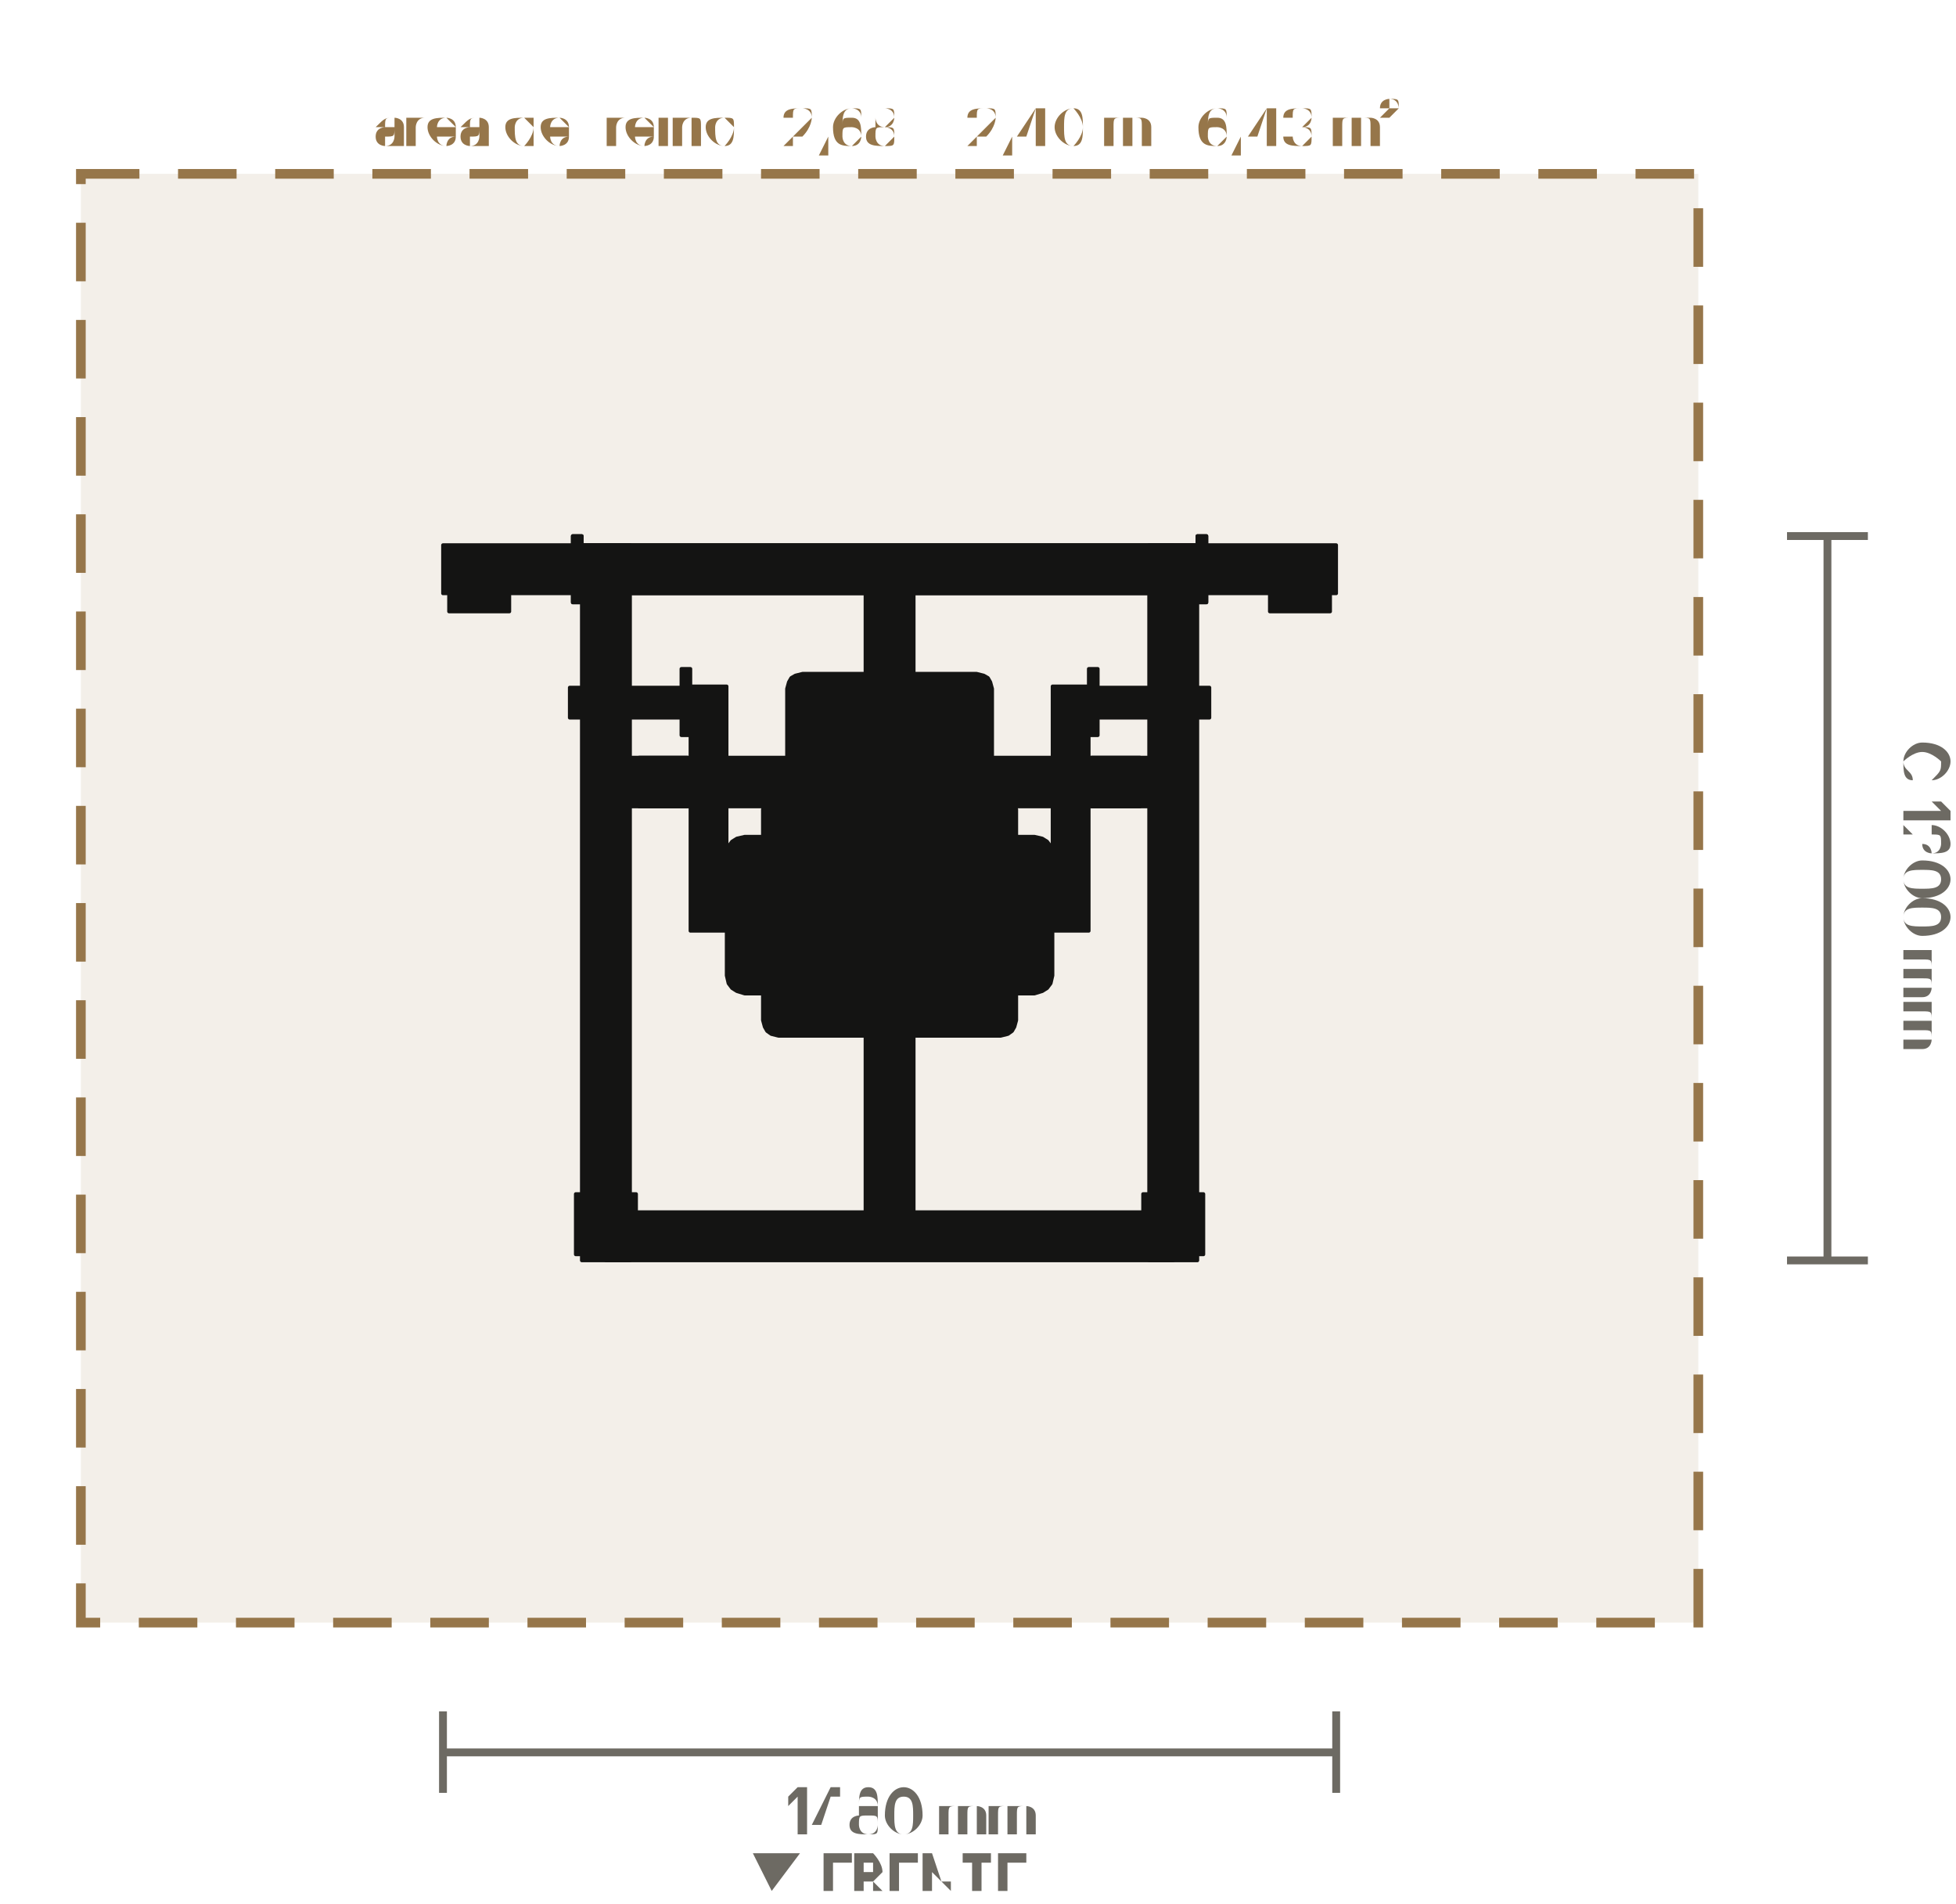
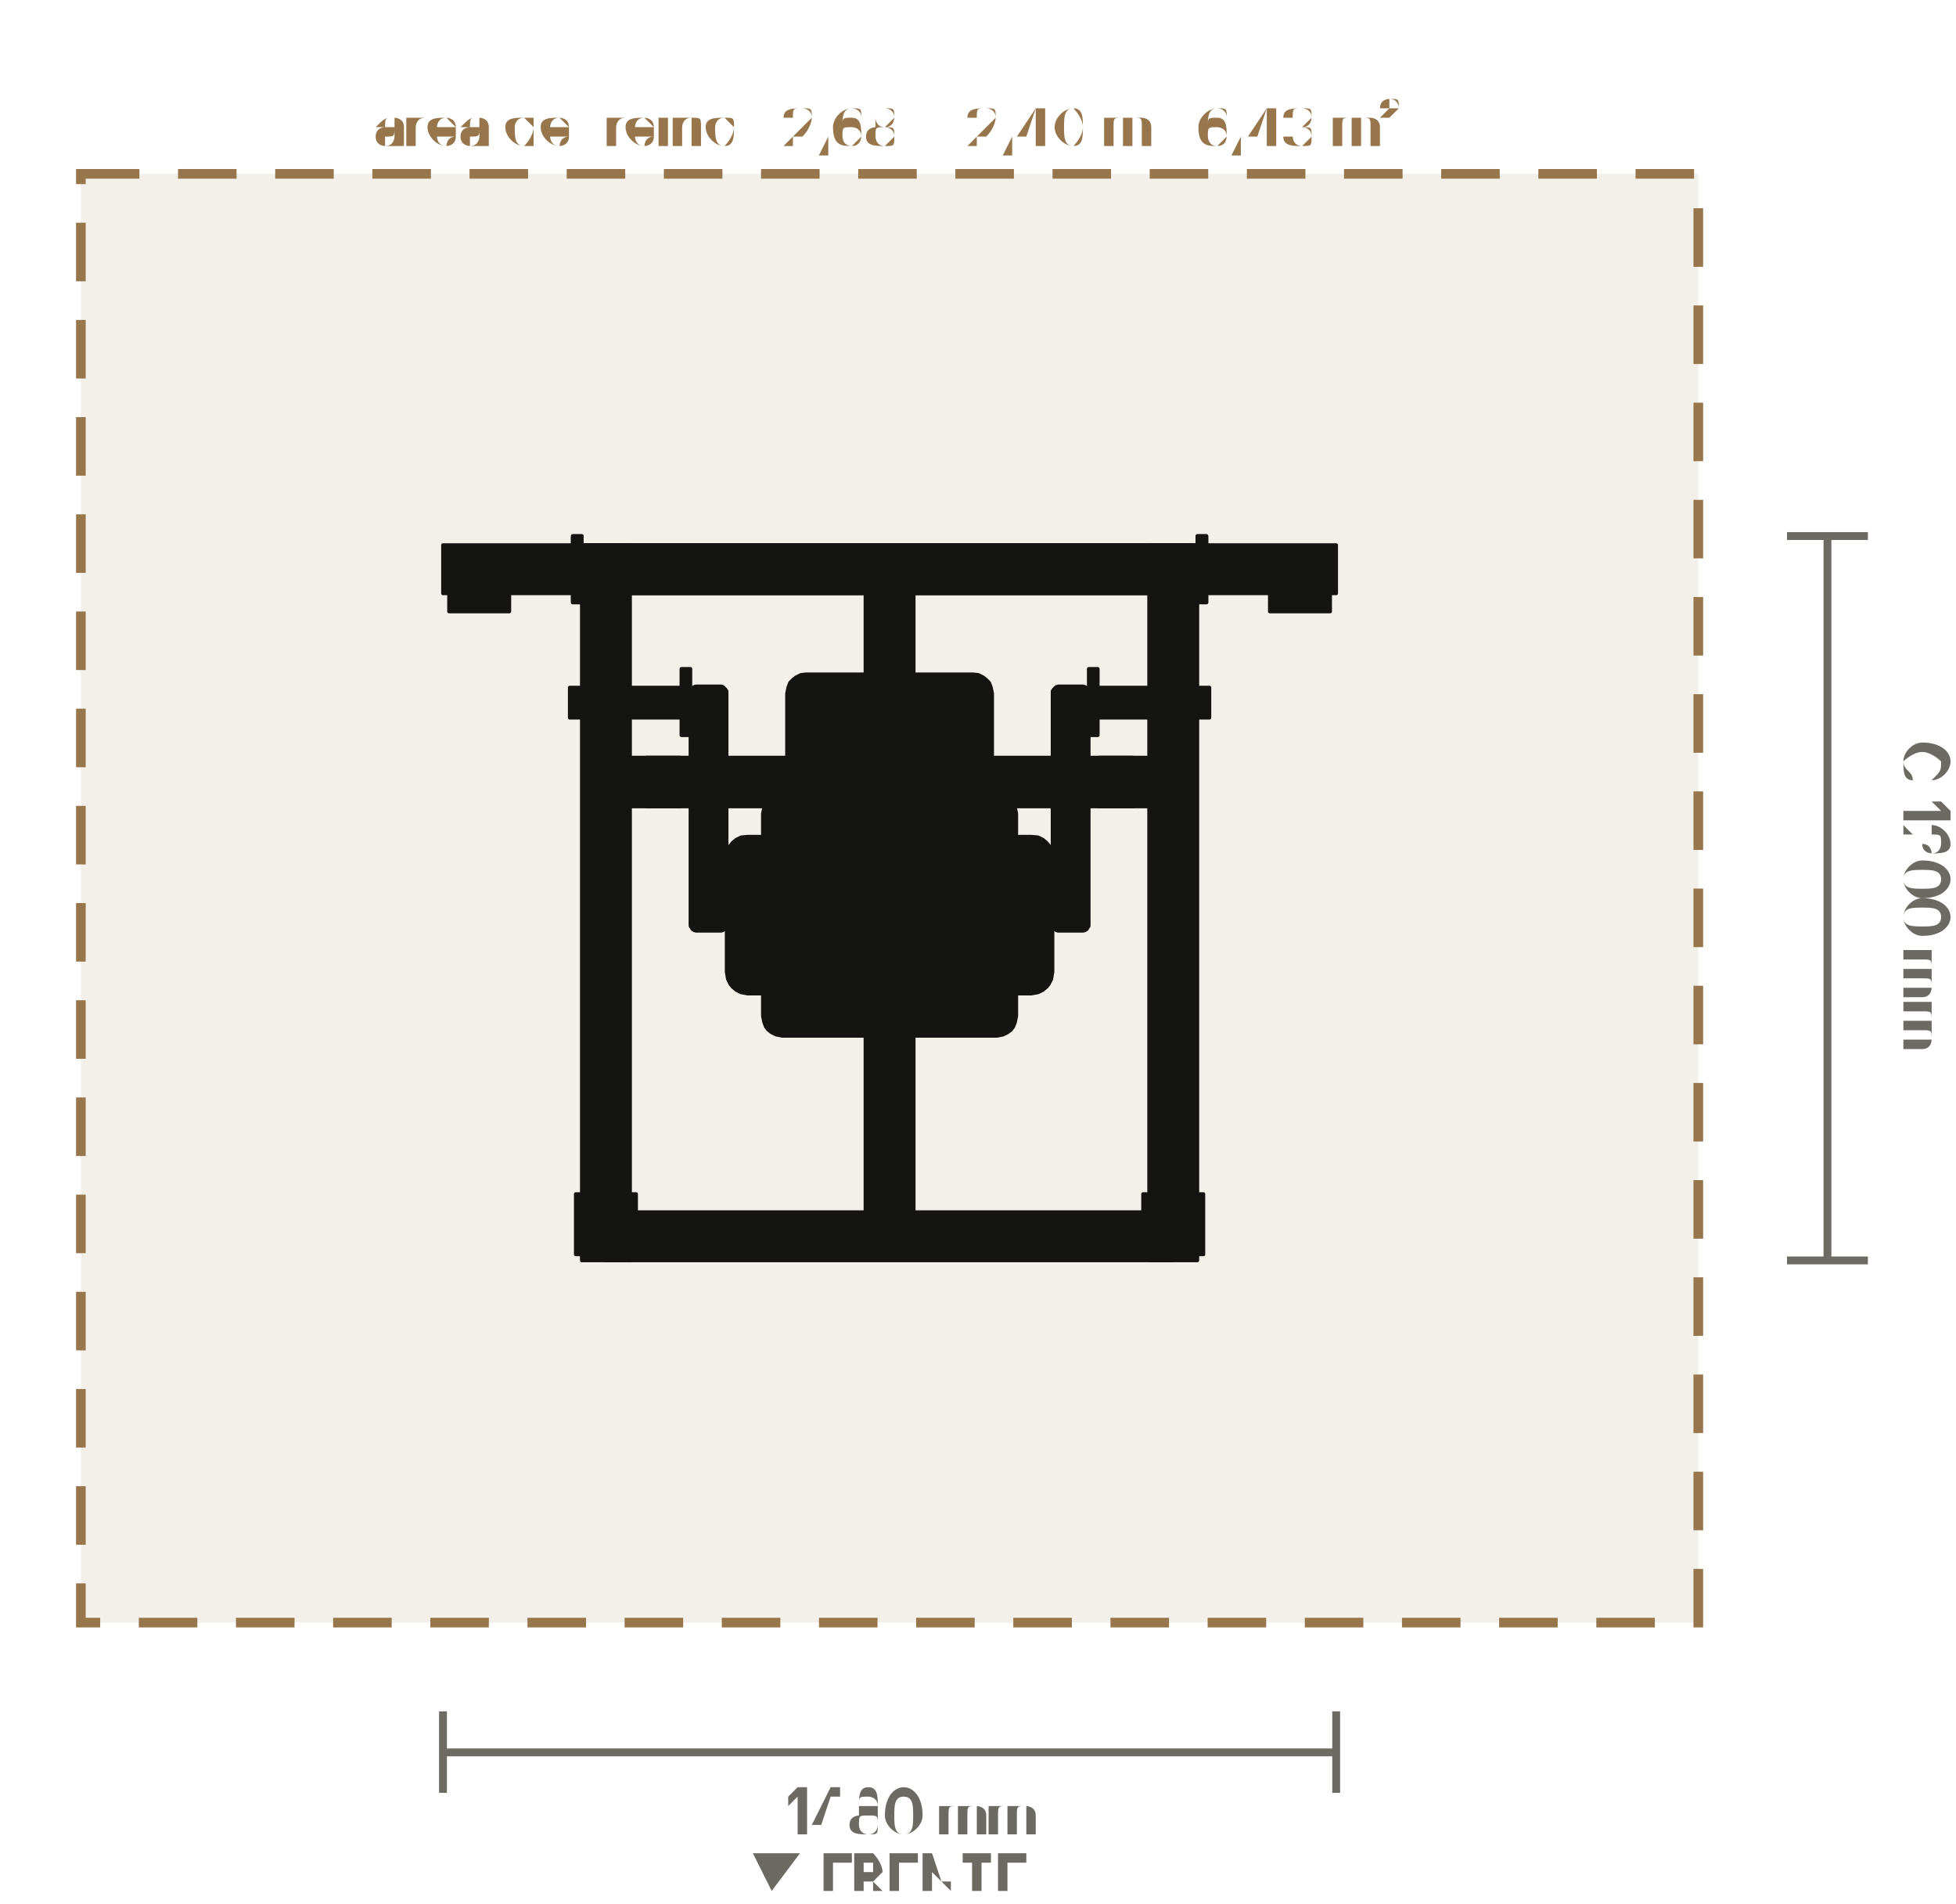
<svg xmlns="http://www.w3.org/2000/svg" viewBox="-1.474 -1.488 3.241 3.154" role="img" aria-label="Planta do Cadeira Abdominal de Peso Livre (LD-A035): 1480 × 1200 mm, com 60 cm de área de treino em volta" data-equipment="LD-A035" data-unit="m">
  <rect class="eq-zone" x="-1.34" y="-1.2" width="2.68" height="2.4" style="fill:#96764a;fill-opacity:.12;stroke:#96764a;stroke-width:0.016;stroke-dasharray:0.097 0.064" />
  <text class="eq-zone-label" x="0" y="-1.248" style="font-family:Barlow,Inter,Arial,sans-serif;font-size:0.092px;fill:#96764a;text-anchor:middle">área de treino · 2,68 × 2,40 m · 6,43 m²</text>
  <g class="eq-parts">
    <polygon class="eq-part" points="-0.51,-0.585 -0.43,-0.585 -0.43,0.6 -0.51,0.6" style="fill:#141413;stroke:#141413;stroke-width:0.006;stroke-linejoin:round" />
    <polygon class="eq-part" points="-0.73,-0.575 -0.63,-0.575 -0.63,-0.475 -0.73,-0.475" style="fill:#141413;stroke:#141413;stroke-width:0.006;stroke-linejoin:round" />
    <polygon class="eq-part" points="-0.52,0.49 -0.42,0.49 -0.42,0.59 -0.52,0.59" style="fill:#141413;stroke:#141413;stroke-width:0.006;stroke-linejoin:round" />
    <polygon class="eq-part" points="0.43,-0.585 0.51,-0.585 0.51,0.6 0.43,0.6" style="fill:#141413;stroke:#141413;stroke-width:0.006;stroke-linejoin:round" />
    <polygon class="eq-part" points="0.63,-0.575 0.73,-0.575 0.73,-0.475 0.63,-0.475" style="fill:#141413;stroke:#141413;stroke-width:0.006;stroke-linejoin:round" />
    <polygon class="eq-part" points="0.42,0.49 0.52,0.49 0.52,0.59 0.42,0.59" style="fill:#141413;stroke:#141413;stroke-width:0.006;stroke-linejoin:round" />
    <polygon class="eq-part" points="-0.74,-0.585 0.74,-0.585 0.74,-0.505 -0.74,-0.505" style="fill:#141413;stroke:#141413;stroke-width:0.006;stroke-linejoin:round" />
    <polygon class="eq-part" points="-0.47,0.52 0.47,0.52 0.47,0.6 -0.47,0.6" style="fill:#141413;stroke:#141413;stroke-width:0.006;stroke-linejoin:round" />
    <polygon class="eq-part" points="-0.04,-0.545 0.04,-0.545 0.04,0.56 -0.04,0.56" style="fill:#141413;stroke:#141413;stroke-width:0.006;stroke-linejoin:round" />
-     <polygon class="eq-part" points="-0.035,-0.007 0.035,-0.007 0.035,0.062 -0.035,0.062" style="fill:#141413;stroke:#141413;stroke-width:0.006;stroke-linejoin:round" />
-     <polygon class="eq-part" points="-0.21,-0.147 -0.207,-0.158 -0.203,-0.165 -0.196,-0.17 -0.184,-0.172 0.184,-0.172 0.196,-0.17 0.203,-0.165 0.207,-0.158 0.21,-0.147 0.21,0.202 0.207,0.213 0.203,0.22 0.196,0.225 0.184,0.228 -0.184,0.228 -0.196,0.225 -0.203,0.22 -0.207,0.213 -0.21,0.202" style="fill:#141413;stroke:#141413;stroke-width:0.006;stroke-linejoin:round" />
-     <polygon class="eq-part" points="-0.17,-0.347 -0.167,-0.358 -0.163,-0.365 -0.156,-0.369 -0.144,-0.372 0.144,-0.372 0.156,-0.369 0.163,-0.365 0.167,-0.358 0.17,-0.347 0.17,-0.181 0.167,-0.17 0.163,-0.163 0.156,-0.159 0.144,-0.156 -0.144,-0.156 -0.156,-0.159 -0.163,-0.163 -0.167,-0.17 -0.17,-0.181" style="fill:#141413;stroke:#141413;stroke-width:0.006;stroke-linejoin:round" />
-     <polygon class="eq-part" points="-0.03,-0.292 0.03,-0.292 0.03,-0.223 -0.03,-0.223" style="fill:#141413;stroke:#141413;stroke-width:0.006;stroke-linejoin:round" />
-     <polygon class="eq-part" points="-0.03,-0.387 0.03,-0.387 0.03,-0.233 -0.03,-0.233" style="fill:#141413;stroke:#141413;stroke-width:0.006;stroke-linejoin:round" />
+     <polygon class="eq-part" points="-0.035,0.004 -0.035,0.001 -0.033,-0.002 -0.032,-0.004 -0.029,-0.006 -0.026,-0.007 -0.023,-0.007 0.023,-0.007 0.026,-0.007 0.029,-0.006 0.032,-0.004 0.033,-0.002 0.035,0.001 0.035,0.004 0.035,0.051 0.035,0.054 0.033,0.057 0.032,0.059 0.029,0.061 0.026,0.062 0.023,0.062 -0.023,0.062 -0.026,0.062 -0.029,0.061 -0.032,0.059 -0.033,0.057 -0.035,0.054 -0.035,0.051" style="fill:#141413;stroke:#141413;stroke-width:0.006;stroke-linejoin:round" />
+     <polygon class="eq-part" points="-0.21,-0.14 -0.208,-0.15 -0.205,-0.158 -0.201,-0.163 -0.196,-0.167 -0.188,-0.171 -0.178,-0.172 0.178,-0.172 0.188,-0.171 0.196,-0.167 0.201,-0.163 0.205,-0.158 0.208,-0.15 0.21,-0.14 0.21,0.195 0.208,0.205 0.205,0.213 0.201,0.218 0.196,0.222 0.188,0.226 0.178,0.228 -0.178,0.228 -0.188,0.226 -0.196,0.222 -0.201,0.218 -0.205,0.213 -0.208,0.205 -0.21,0.195" style="fill:#141413;stroke:#141413;stroke-width:0.006;stroke-linejoin:round" />
+     <polygon class="eq-part" points="-0.17,-0.339 -0.168,-0.349 -0.165,-0.357 -0.16,-0.362 -0.155,-0.366 -0.147,-0.37 -0.138,-0.371 0.138,-0.371 0.147,-0.37 0.155,-0.366 0.16,-0.362 0.165,-0.357 0.168,-0.349 0.17,-0.339 0.17,-0.189 0.168,-0.179 0.165,-0.171 0.16,-0.166 0.155,-0.162 0.147,-0.158 0.138,-0.157 -0.138,-0.157 -0.147,-0.158 -0.155,-0.162 -0.16,-0.166 -0.165,-0.171 -0.168,-0.179 -0.17,-0.189" style="fill:#141413;stroke:#141413;stroke-width:0.006;stroke-linejoin:round" />
+     <polygon class="eq-part" points="-0.03,-0.281 -0.03,-0.284 -0.028,-0.286 -0.026,-0.289 -0.024,-0.291 -0.021,-0.292 -0.018,-0.292 0.018,-0.292 0.021,-0.292 0.024,-0.291 0.026,-0.289 0.028,-0.286 0.03,-0.284 0.03,-0.281 0.03,-0.234 0.03,-0.231 0.028,-0.229 0.026,-0.226 0.024,-0.224 0.021,-0.223 0.018,-0.223 -0.018,-0.223 -0.021,-0.223 -0.024,-0.224 -0.026,-0.226 -0.028,-0.229 -0.03,-0.231 -0.03,-0.234" style="fill:#141413;stroke:#141413;stroke-width:0.006;stroke-linejoin:round" />
+     <polygon class="eq-part" points="-0.03,-0.376 -0.03,-0.379 -0.028,-0.382 -0.026,-0.384 -0.024,-0.386 -0.021,-0.387 -0.018,-0.387 0.018,-0.387 0.021,-0.387 0.024,-0.386 0.026,-0.384 0.028,-0.382 0.03,-0.379 0.03,-0.376 0.03,-0.245 0.03,-0.242 0.028,-0.239 0.026,-0.236 0.024,-0.234 0.021,-0.233 0.018,-0.233 -0.018,-0.233 -0.021,-0.233 -0.024,-0.234 -0.026,-0.236 -0.028,-0.239 -0.03,-0.242 -0.03,-0.245" style="fill:#141413;stroke:#141413;stroke-width:0.006;stroke-linejoin:round" />
    <polygon class="eq-part" points="-0.03,-0.292 0.03,-0.292 0.03,-0.233 -0.03,-0.233" style="fill:#141413;stroke:#141413;stroke-width:0.006;stroke-linejoin:round" />
    <polygon class="eq-part" points="-0.04,-0.233 0.04,-0.233 0.04,-0.152 -0.04,-0.152" style="fill:#141413;stroke:#141413;stroke-width:0.006;stroke-linejoin:round" />
-     <polygon class="eq-part" points="0.27,-0.219 0.33,-0.219 0.33,0.054 0.27,0.054" style="fill:#141413;stroke:#141413;stroke-width:0.006;stroke-linejoin:round" />
-     <polygon class="eq-part" points="0.27,-0.351 0.33,-0.351 0.33,-0.166 0.27,-0.166" style="fill:#141413;stroke:#141413;stroke-width:0.006;stroke-linejoin:round" />
+     <polygon class="eq-part" points="0.27,-0.208 0.27,-0.211 0.272,-0.214 0.274,-0.216 0.276,-0.218 0.279,-0.219 0.282,-0.219 0.318,-0.219 0.321,-0.219 0.324,-0.218 0.327,-0.216 0.328,-0.214 0.33,-0.211 0.33,-0.208 0.33,0.043 0.33,0.046 0.328,0.049 0.327,0.051 0.324,0.053 0.321,0.054 0.318,0.054 0.282,0.054 0.279,0.054 0.276,0.053 0.274,0.051 0.272,0.049 0.27,0.046 0.27,0.043" style="fill:#141413;stroke:#141413;stroke-width:0.006;stroke-linejoin:round" />
+     <polygon class="eq-part" points="0.27,-0.34 0.27,-0.343 0.272,-0.346 0.274,-0.348 0.276,-0.35 0.279,-0.351 0.282,-0.351 0.318,-0.351 0.321,-0.351 0.324,-0.35 0.327,-0.348 0.328,-0.346 0.33,-0.343 0.33,-0.34 0.33,-0.177 0.33,-0.174 0.328,-0.171 0.327,-0.169 0.324,-0.167 0.321,-0.166 0.318,-0.166 0.282,-0.166 0.279,-0.166 0.276,-0.167 0.274,-0.169 0.272,-0.171 0.27,-0.174 0.27,-0.177" style="fill:#141413;stroke:#141413;stroke-width:0.006;stroke-linejoin:round" />
    <polygon class="eq-part" points="0.33,-0.38 0.345,-0.38 0.345,-0.27 0.33,-0.27" style="fill:#141413;stroke:#141413;stroke-width:0.006;stroke-linejoin:round" />
    <polygon class="eq-part" points="0.345,-0.349 0.53,-0.349 0.53,-0.299 0.345,-0.299" style="fill:#141413;stroke:#141413;stroke-width:0.006;stroke-linejoin:round" />
-     <polygon class="eq-part" points="-0.33,-0.219 -0.27,-0.219 -0.27,0.054 -0.33,0.054" style="fill:#141413;stroke:#141413;stroke-width:0.006;stroke-linejoin:round" />
-     <polygon class="eq-part" points="-0.33,-0.351 -0.27,-0.351 -0.27,-0.166 -0.33,-0.166" style="fill:#141413;stroke:#141413;stroke-width:0.006;stroke-linejoin:round" />
+     <polygon class="eq-part" points="-0.33,-0.208 -0.33,-0.211 -0.328,-0.214 -0.327,-0.216 -0.324,-0.218 -0.321,-0.219 -0.318,-0.219 -0.282,-0.219 -0.279,-0.219 -0.276,-0.218 -0.274,-0.216 -0.272,-0.214 -0.27,-0.211 -0.27,-0.208 -0.27,0.043 -0.27,0.046 -0.272,0.049 -0.274,0.051 -0.276,0.053 -0.279,0.054 -0.282,0.054 -0.318,0.054 -0.321,0.054 -0.324,0.053 -0.327,0.051 -0.328,0.049 -0.33,0.046 -0.33,0.043" style="fill:#141413;stroke:#141413;stroke-width:0.006;stroke-linejoin:round" />
+     <polygon class="eq-part" points="-0.33,-0.34 -0.33,-0.343 -0.328,-0.346 -0.327,-0.348 -0.324,-0.35 -0.321,-0.351 -0.318,-0.351 -0.282,-0.351 -0.279,-0.351 -0.276,-0.35 -0.274,-0.348 -0.272,-0.346 -0.27,-0.343 -0.27,-0.34 -0.27,-0.177 -0.27,-0.174 -0.272,-0.171 -0.274,-0.169 -0.276,-0.167 -0.279,-0.166 -0.282,-0.166 -0.318,-0.166 -0.321,-0.166 -0.324,-0.167 -0.327,-0.169 -0.328,-0.171 -0.33,-0.174 -0.33,-0.177" style="fill:#141413;stroke:#141413;stroke-width:0.006;stroke-linejoin:round" />
    <polygon class="eq-part" points="-0.345,-0.38 -0.33,-0.38 -0.33,-0.27 -0.345,-0.27" style="fill:#141413;stroke:#141413;stroke-width:0.006;stroke-linejoin:round" />
    <polygon class="eq-part" points="-0.53,-0.349 -0.345,-0.349 -0.345,-0.299 -0.53,-0.299" style="fill:#141413;stroke:#141413;stroke-width:0.006;stroke-linejoin:round" />
    <polygon class="eq-part" points="-0.3,-0.215 0.3,-0.215 0.3,-0.17 -0.3,-0.17" style="fill:#141413;stroke:#141413;stroke-width:0.006;stroke-linejoin:round" />
-     <polygon class="eq-part" points="-0.27,-0.072 -0.267,-0.086 -0.261,-0.094 -0.253,-0.099 -0.24,-0.102 0.24,-0.102 0.253,-0.099 0.261,-0.094 0.267,-0.086 0.27,-0.072 0.27,0.128 0.267,0.141 0.261,0.149 0.253,0.154 0.24,0.158 -0.24,0.158 -0.253,0.154 -0.261,0.149 -0.267,0.141 -0.27,0.128" style="fill:#141413;stroke:#141413;stroke-width:0.006;stroke-linejoin:round" />
-     <polygon class="eq-part" points="0.335,-0.233 0.415,-0.233 0.415,-0.152 0.335,-0.152" style="fill:#141413;stroke:#141413;stroke-width:0.006;stroke-linejoin:round" />
-     <polygon class="eq-part" points="-0.415,-0.233 -0.335,-0.233 -0.335,-0.152 -0.415,-0.152" style="fill:#141413;stroke:#141413;stroke-width:0.006;stroke-linejoin:round" />
+     <polygon class="eq-part" points="-0.27,-0.068 -0.268,-0.079 -0.264,-0.087 -0.26,-0.092 -0.254,-0.097 -0.246,-0.101 -0.235,-0.102 0.235,-0.102 0.246,-0.101 0.254,-0.097 0.26,-0.092 0.264,-0.087 0.268,-0.079 0.27,-0.068 0.27,0.122 0.268,0.134 0.264,0.142 0.26,0.147 0.254,0.152 0.246,0.156 0.235,0.158 -0.235,0.158 -0.246,0.156 -0.254,0.152 -0.26,0.147 -0.264,0.142 -0.268,0.134 -0.27,0.122" style="fill:#141413;stroke:#141413;stroke-width:0.006;stroke-linejoin:round" />
+     <polygon class="eq-part" points="0.335,-0.221 0.335,-0.224 0.337,-0.227 0.339,-0.229 0.341,-0.231 0.344,-0.232 0.347,-0.233 0.403,-0.233 0.406,-0.232 0.409,-0.231 0.411,-0.229 0.413,-0.227 0.415,-0.224 0.415,-0.221 0.415,-0.165 0.415,-0.161 0.413,-0.159 0.411,-0.156 0.409,-0.154 0.406,-0.153 0.403,-0.152 0.347,-0.152 0.344,-0.153 0.341,-0.154 0.339,-0.156 0.337,-0.159 0.335,-0.161 0.335,-0.165" style="fill:#141413;stroke:#141413;stroke-width:0.006;stroke-linejoin:round" />
+     <polygon class="eq-part" points="-0.415,-0.221 -0.415,-0.224 -0.413,-0.227 -0.411,-0.229 -0.409,-0.231 -0.406,-0.232 -0.403,-0.233 -0.347,-0.233 -0.344,-0.232 -0.341,-0.231 -0.339,-0.229 -0.337,-0.227 -0.335,-0.224 -0.335,-0.221 -0.335,-0.165 -0.335,-0.161 -0.337,-0.159 -0.339,-0.156 -0.341,-0.154 -0.344,-0.153 -0.347,-0.152 -0.403,-0.152 -0.406,-0.153 -0.409,-0.154 -0.411,-0.156 -0.413,-0.159 -0.415,-0.161 -0.415,-0.165" style="fill:#141413;stroke:#141413;stroke-width:0.006;stroke-linejoin:round" />
    <polygon class="eq-part" points="-0.47,-0.233 0.47,-0.233 0.47,-0.152 -0.47,-0.152" style="fill:#141413;stroke:#141413;stroke-width:0.006;stroke-linejoin:round" />
-     <polygon class="eq-part" points="0.43,-0.585 0.51,-0.585 0.51,-0.505 0.43,-0.505" style="fill:#141413;stroke:#141413;stroke-width:0.006;stroke-linejoin:round" />
-     <polygon class="eq-part" points="0.445,-0.568 0.495,-0.568 0.495,-0.122 0.445,-0.122" style="fill:#141413;stroke:#141413;stroke-width:0.006;stroke-linejoin:round" />
+     <polygon class="eq-part" points="0.43,-0.573 0.43,-0.576 0.432,-0.579 0.433,-0.582 0.436,-0.584 0.439,-0.585 0.442,-0.585 0.498,-0.585 0.501,-0.585 0.504,-0.584 0.506,-0.582 0.508,-0.579 0.51,-0.576 0.51,-0.573 0.51,-0.517 0.51,-0.514 0.508,-0.511 0.506,-0.509 0.504,-0.507 0.501,-0.505 0.498,-0.505 0.442,-0.505 0.439,-0.505 0.436,-0.507 0.433,-0.509 0.432,-0.511 0.43,-0.514 0.43,-0.517" style="fill:#141413;stroke:#141413;stroke-width:0.006;stroke-linejoin:round" />
+     <polygon class="eq-part" points="0.445,-0.557 0.445,-0.56 0.447,-0.562 0.449,-0.565 0.451,-0.566 0.454,-0.567 0.457,-0.568 0.483,-0.568 0.486,-0.567 0.489,-0.566 0.491,-0.565 0.493,-0.562 0.495,-0.56 0.495,-0.557 0.495,-0.133 0.495,-0.131 0.493,-0.128 0.491,-0.126 0.489,-0.124 0.486,-0.123 0.483,-0.122 0.457,-0.122 0.454,-0.123 0.451,-0.124 0.449,-0.126 0.447,-0.128 0.445,-0.131 0.445,-0.133" style="fill:#141413;stroke:#141413;stroke-width:0.006;stroke-linejoin:round" />
    <polygon class="eq-part" points="0.51,-0.6 0.525,-0.6 0.525,-0.49 0.51,-0.49" style="fill:#141413;stroke:#141413;stroke-width:0.006;stroke-linejoin:round" />
    <polygon class="eq-part" points="0.525,-0.57 0.69,-0.57 0.69,-0.52 0.525,-0.52" style="fill:#141413;stroke:#141413;stroke-width:0.006;stroke-linejoin:round" />
    <polygon class="eq-part" points="0.51,-0.6 0.525,-0.6 0.525,-0.49 0.51,-0.49" style="fill:#141413;stroke:#141413;stroke-width:0.006;stroke-linejoin:round" />
    <polygon class="eq-part" points="0.525,-0.57 0.69,-0.57 0.69,-0.52 0.525,-0.52" style="fill:#141413;stroke:#141413;stroke-width:0.006;stroke-linejoin:round" />
-     <polygon class="eq-part" points="-0.51,-0.585 -0.43,-0.585 -0.43,-0.505 -0.51,-0.505" style="fill:#141413;stroke:#141413;stroke-width:0.006;stroke-linejoin:round" />
-     <polygon class="eq-part" points="-0.495,-0.568 -0.445,-0.568 -0.445,-0.122 -0.495,-0.122" style="fill:#141413;stroke:#141413;stroke-width:0.006;stroke-linejoin:round" />
+     <polygon class="eq-part" points="-0.51,-0.573 -0.51,-0.576 -0.508,-0.579 -0.506,-0.582 -0.504,-0.584 -0.501,-0.585 -0.498,-0.585 -0.442,-0.585 -0.439,-0.585 -0.436,-0.584 -0.433,-0.582 -0.432,-0.579 -0.43,-0.576 -0.43,-0.573 -0.43,-0.517 -0.43,-0.514 -0.432,-0.511 -0.433,-0.509 -0.436,-0.507 -0.439,-0.505 -0.442,-0.505 -0.498,-0.505 -0.501,-0.505 -0.504,-0.507 -0.506,-0.509 -0.508,-0.511 -0.51,-0.514 -0.51,-0.517" style="fill:#141413;stroke:#141413;stroke-width:0.006;stroke-linejoin:round" />
+     <polygon class="eq-part" points="-0.495,-0.557 -0.495,-0.56 -0.493,-0.562 -0.491,-0.565 -0.489,-0.566 -0.486,-0.567 -0.483,-0.568 -0.457,-0.568 -0.454,-0.567 -0.451,-0.566 -0.449,-0.565 -0.447,-0.562 -0.445,-0.56 -0.445,-0.557 -0.445,-0.133 -0.445,-0.131 -0.447,-0.128 -0.449,-0.126 -0.451,-0.124 -0.454,-0.123 -0.457,-0.122 -0.483,-0.122 -0.486,-0.123 -0.489,-0.124 -0.491,-0.126 -0.493,-0.128 -0.495,-0.131 -0.495,-0.133" style="fill:#141413;stroke:#141413;stroke-width:0.006;stroke-linejoin:round" />
    <polygon class="eq-part" points="-0.525,-0.6 -0.51,-0.6 -0.51,-0.49 -0.525,-0.49" style="fill:#141413;stroke:#141413;stroke-width:0.006;stroke-linejoin:round" />
    <polygon class="eq-part" points="-0.69,-0.57 -0.525,-0.57 -0.525,-0.52 -0.69,-0.52" style="fill:#141413;stroke:#141413;stroke-width:0.006;stroke-linejoin:round" />
    <polygon class="eq-part" points="-0.525,-0.6 -0.51,-0.6 -0.51,-0.49 -0.525,-0.49" style="fill:#141413;stroke:#141413;stroke-width:0.006;stroke-linejoin:round" />
    <polygon class="eq-part" points="-0.69,-0.57 -0.525,-0.57 -0.525,-0.52 -0.69,-0.52" style="fill:#141413;stroke:#141413;stroke-width:0.006;stroke-linejoin:round" />
    <polygon class="eq-part" points="-0.47,-0.585 0.47,-0.585 0.47,-0.505 -0.47,-0.505" style="fill:#141413;stroke:#141413;stroke-width:0.006;stroke-linejoin:round" />
  </g>
  <line class="eq-dim" x1="-0.74" y1="1.415" x2="0.74" y2="1.415" style="stroke:#6d6a63;stroke-width:0.013" />
  <line class="eq-dim" x1="-0.74" y1="1.347" x2="-0.74" y2="1.482" style="stroke:#6d6a63;stroke-width:0.013" />
  <line class="eq-dim" x1="0.74" y1="1.347" x2="0.74" y2="1.482" style="stroke:#6d6a63;stroke-width:0.013" />
  <text class="eq-text" x="0" y="1.55" style="font-family:Barlow,Inter,Arial,sans-serif;font-size:0.097px;fill:#6d6a63;text-anchor:middle">L 1480 mm</text>
  <line class="eq-dim" x1="1.554" y1="-0.6" x2="1.554" y2="0.6" style="stroke:#6d6a63;stroke-width:0.013" />
  <line class="eq-dim" x1="1.487" y1="-0.6" x2="1.621" y2="-0.6" style="stroke:#6d6a63;stroke-width:0.013" />
  <line class="eq-dim" x1="1.487" y1="0.6" x2="1.621" y2="0.6" style="stroke:#6d6a63;stroke-width:0.013" />
  <text class="eq-text" x="1.68" y="0" transform="rotate(90 1.6798 0)" style="font-family:Barlow,Inter,Arial,sans-serif;font-size:0.097px;fill:#6d6a63;text-anchor:middle">C 1200 mm</text>
  <text class="eq-text" x="0" y="1.646" style="font-family:Barlow,Inter,Arial,sans-serif;font-size:0.097px;fill:#6d6a63;text-anchor:middle;font-size:0.077px;letter-spacing:.1em">▼ FRENTE</text>
</svg>
